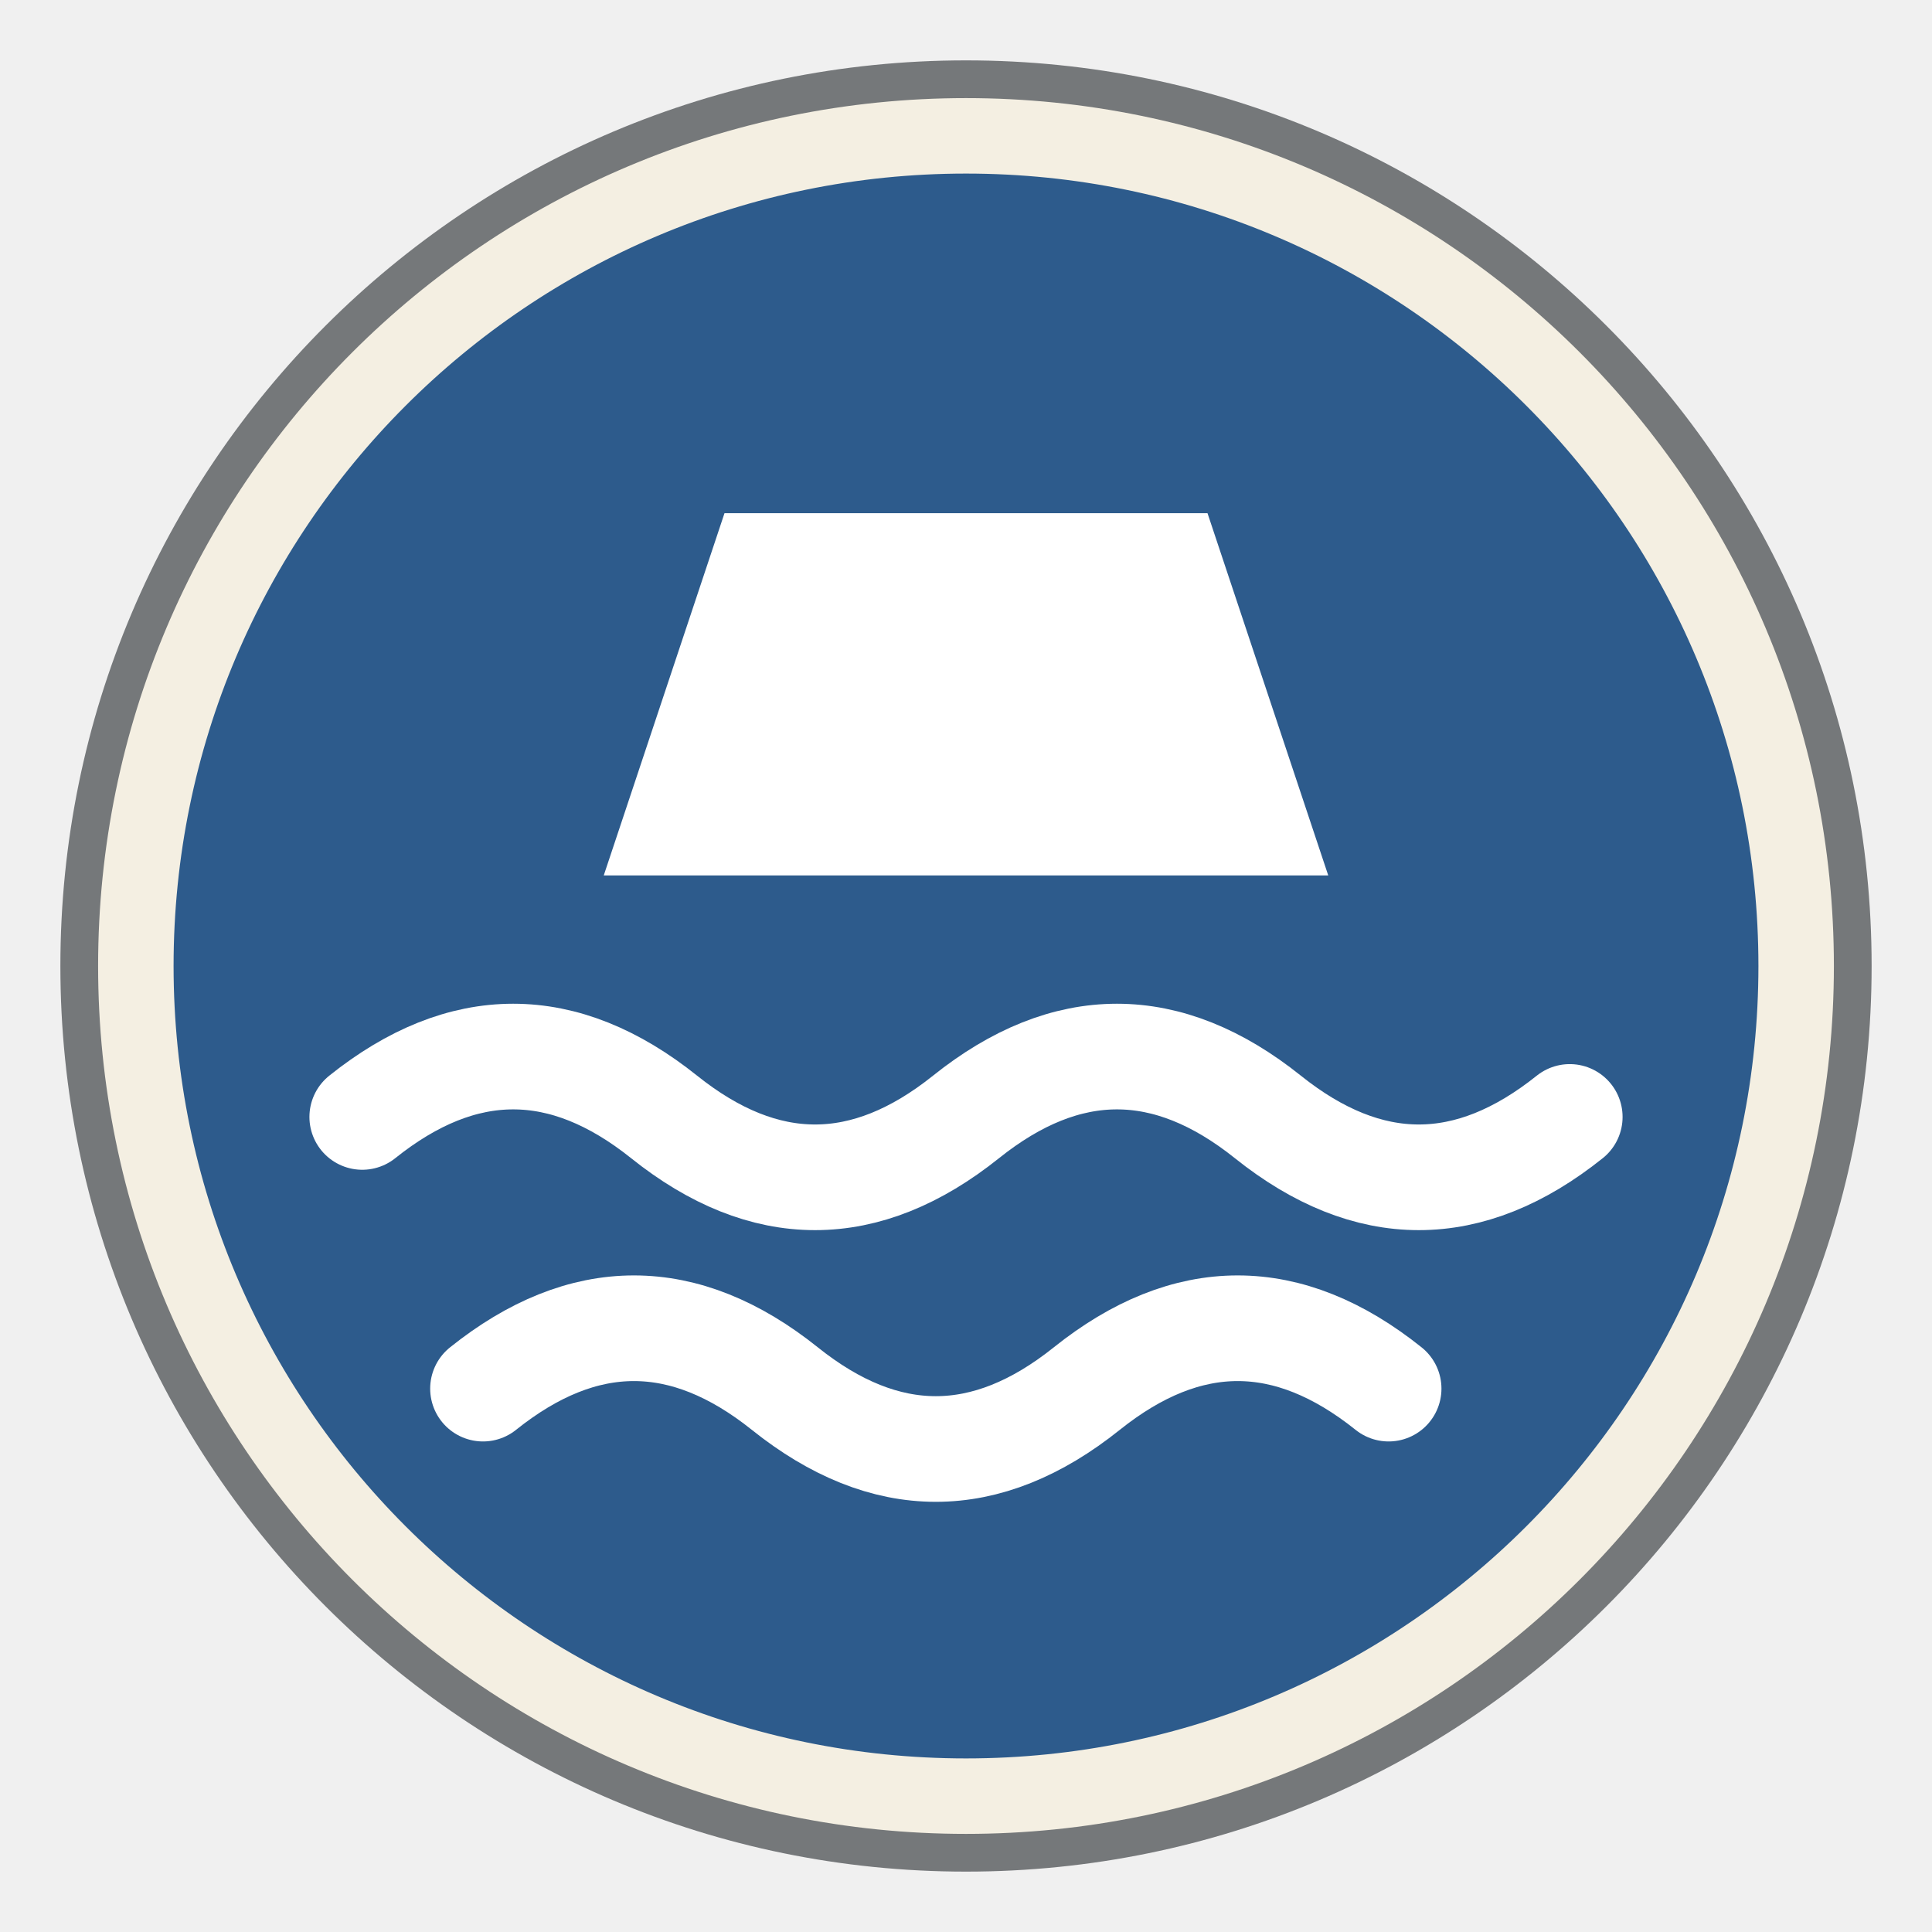
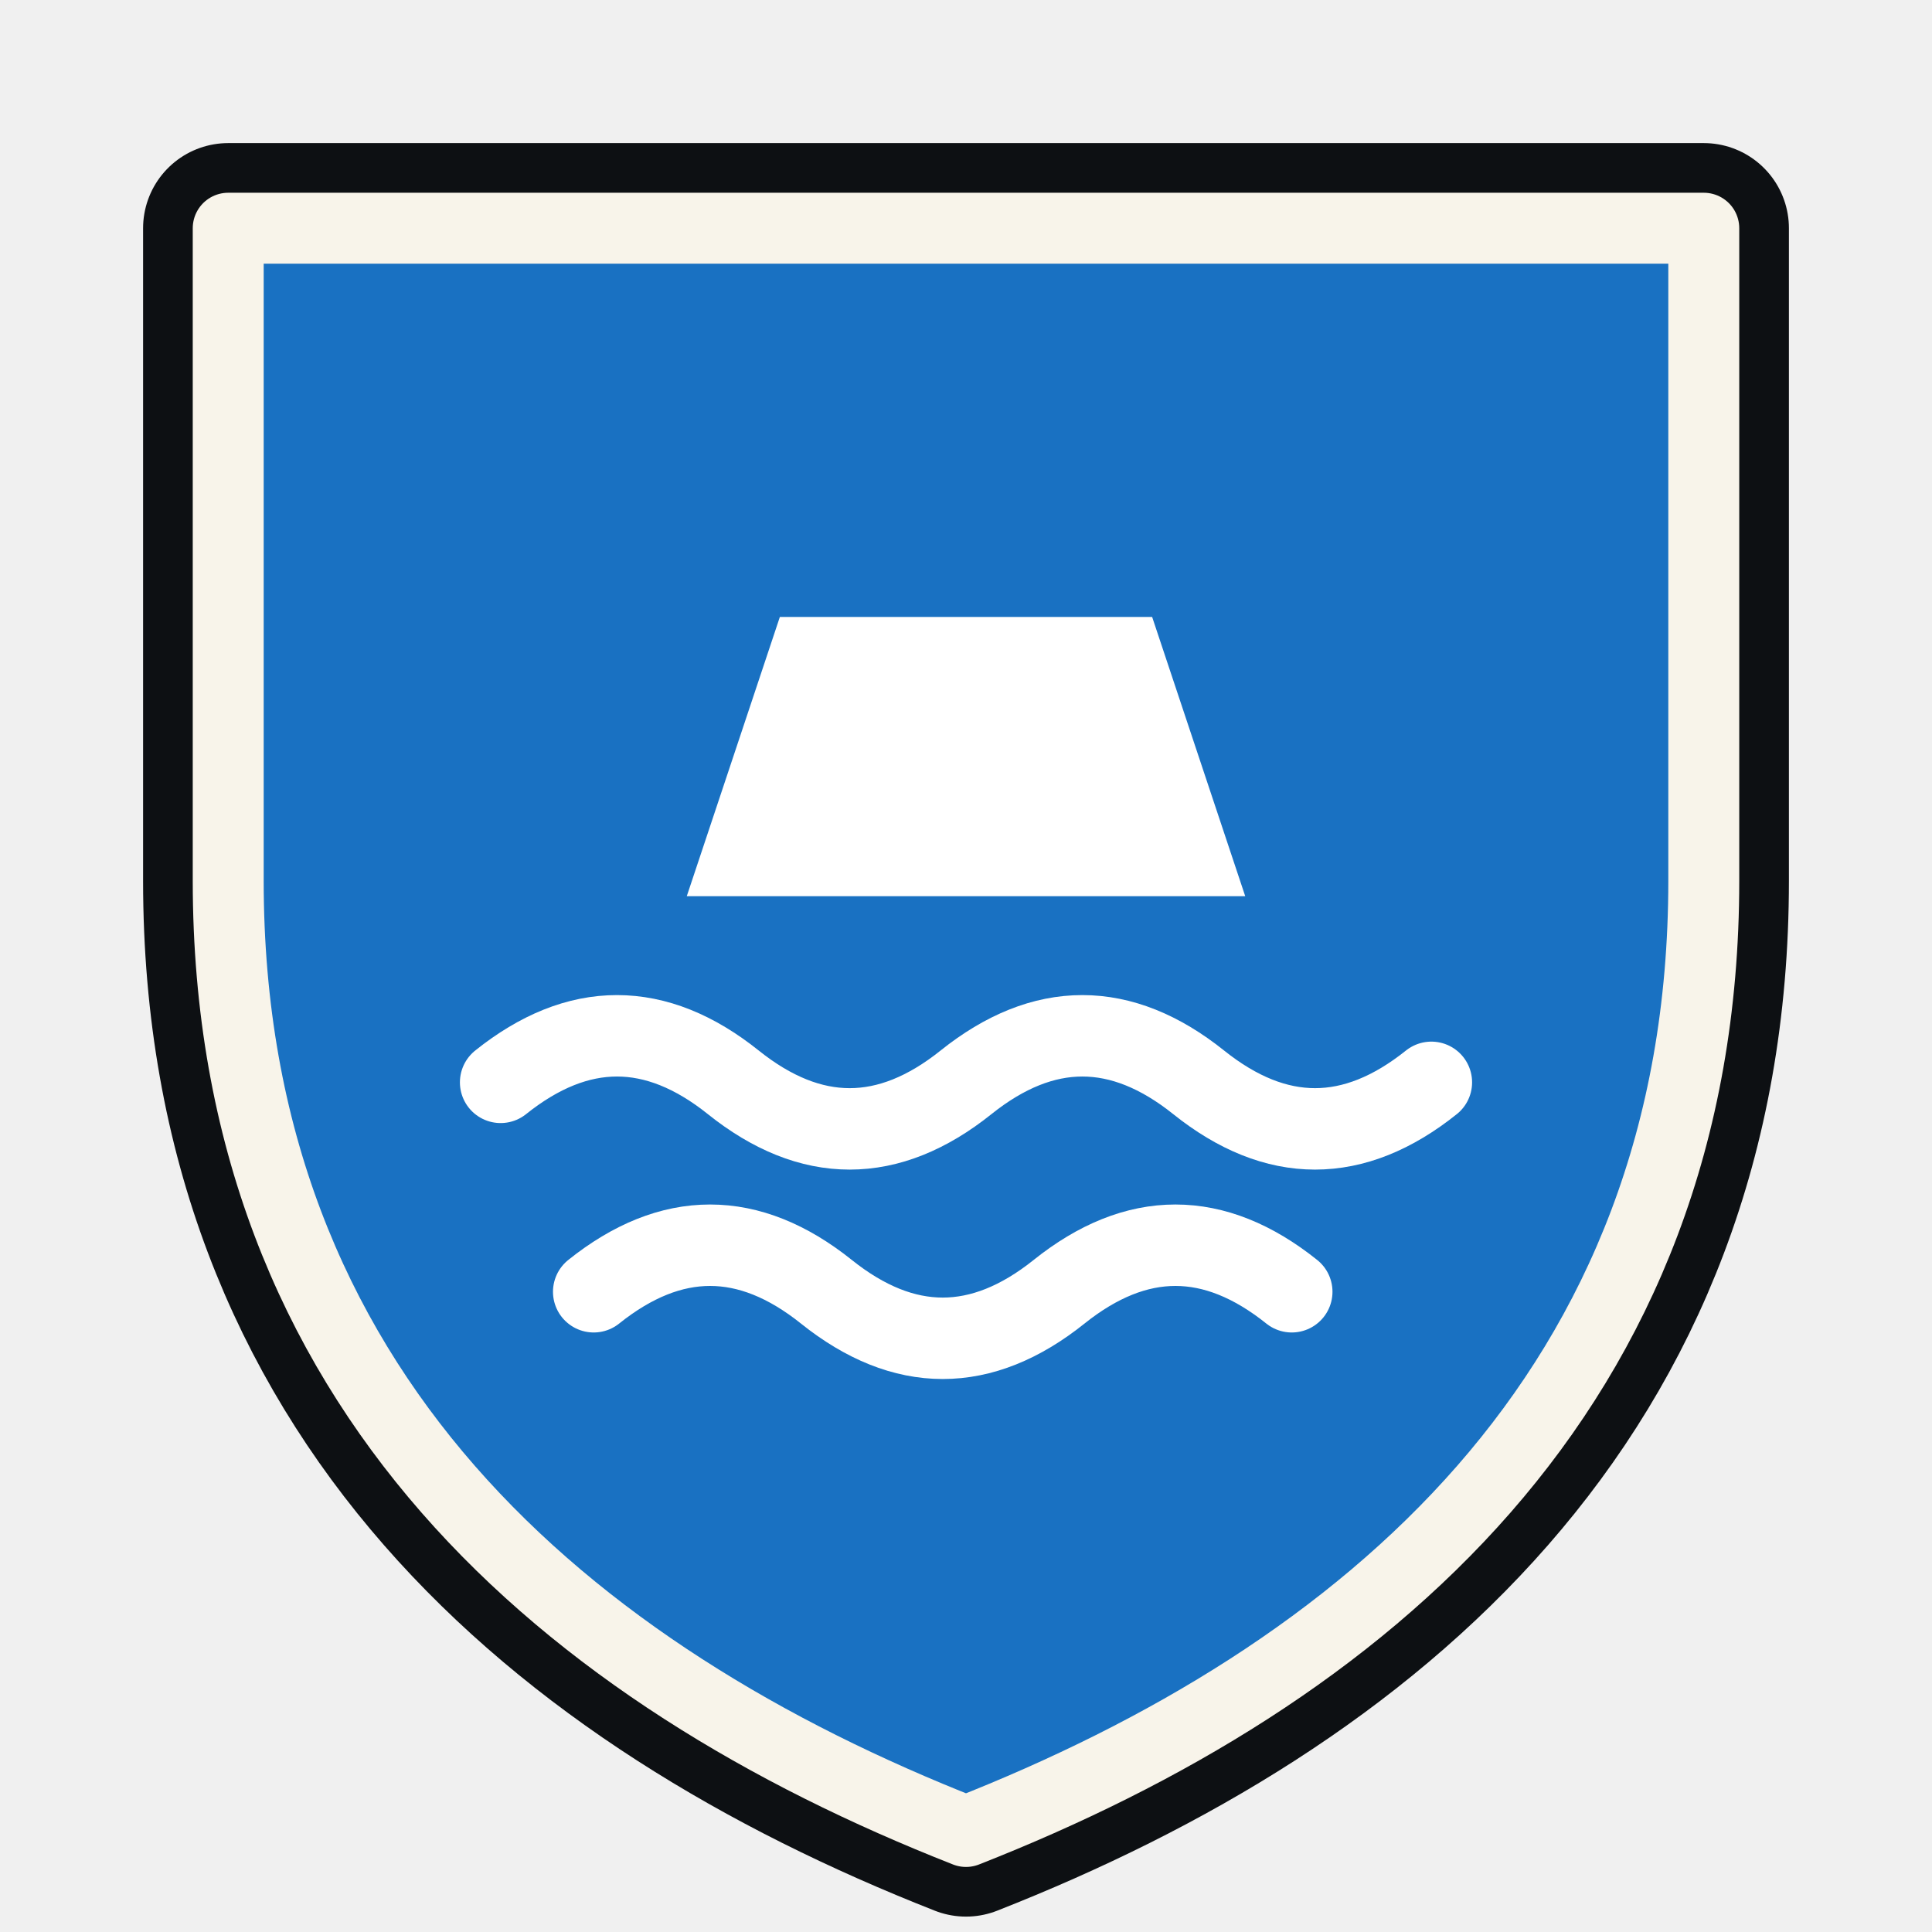
<svg xmlns="http://www.w3.org/2000/svg" width="128" height="128" viewBox="0 0 128 128">
-   <circle cx="64" cy="64" r="60" fill="#10151a" opacity="0.55" />
-   <circle cx="64" cy="64" r="55" fill="#2d5b8c" stroke="#f4efe2" stroke-width="5" />
-   <polygon fill="#ffffff" points="40,58 48,34 80,34 88,58" />
-   <path fill="none" stroke="#ffffff" stroke-width="7" stroke-linecap="round" stroke-linejoin="round" d="M24 74 q10 -8 20 0 t20 0 t20 0 t20 0" />
-   <path fill="none" stroke="#ffffff" stroke-width="7" stroke-linecap="round" stroke-linejoin="round" d="M32 92 q10 -8 20 0 t20 0 t20 0" />
+   <g transform="translate(64 64) scale(0.94) translate(-64 -64)">
+     <g transform="translate(3 4)" fill="#000000" opacity="0.45">
+       <path d="M12 12 H116 V58 C116 94 92 114 64 125 C36 114 12 94 12 58 Z" />
+     </g>
+     <g fill="none" stroke="#0d1013" stroke-width="12" stroke-linejoin="round">
+       <path d="M12 12 H116 V58 C116 94 92 114 64 125 C36 114 12 94 12 58 Z" />
+     </g>
+     <g fill="#1971c2" stroke="#f8f4ea" stroke-width="5" stroke-linejoin="round">
+       <path d="M12 12 H116 V58 C116 94 92 114 64 125 C36 114 12 94 12 58 Z" />
+     </g>
+     <g transform="translate(64 64) scale(0.82) translate(-64 -64)">
+       <polygon fill="#ffffff" points="40,58 48,34 80,34 88,58" />
+       <path fill="none" stroke="#ffffff" stroke-width="7" stroke-linecap="round" stroke-linejoin="round" d="M24 74 q10 -8 20 0 t20 0 t20 0 t20 0" />
+       <path fill="none" stroke="#ffffff" stroke-width="7" stroke-linecap="round" stroke-linejoin="round" d="M32 92 q10 -8 20 0 t20 0 t20 0" />
+     </g>
+   </g>
</svg>
